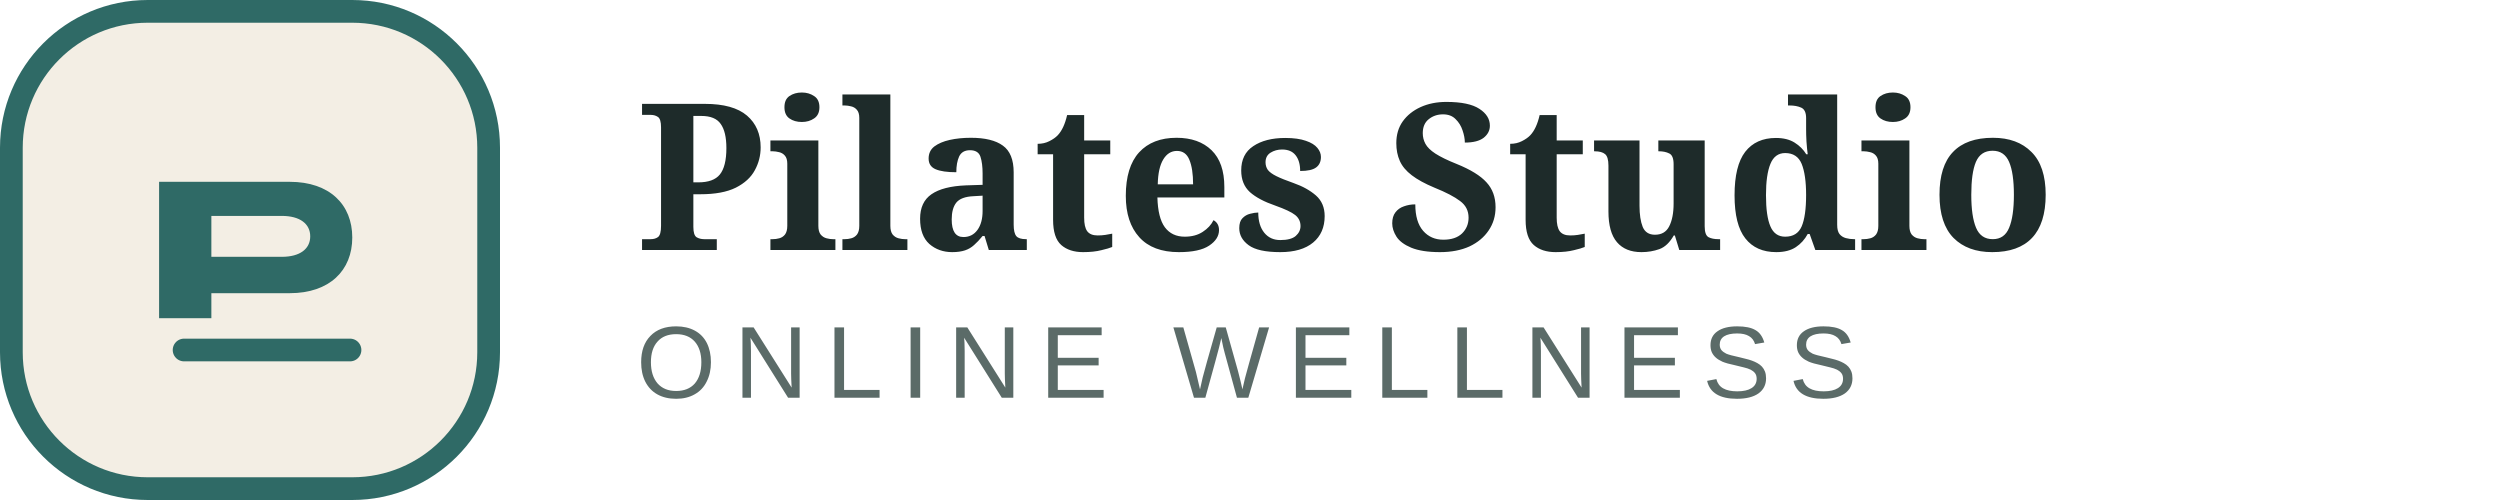
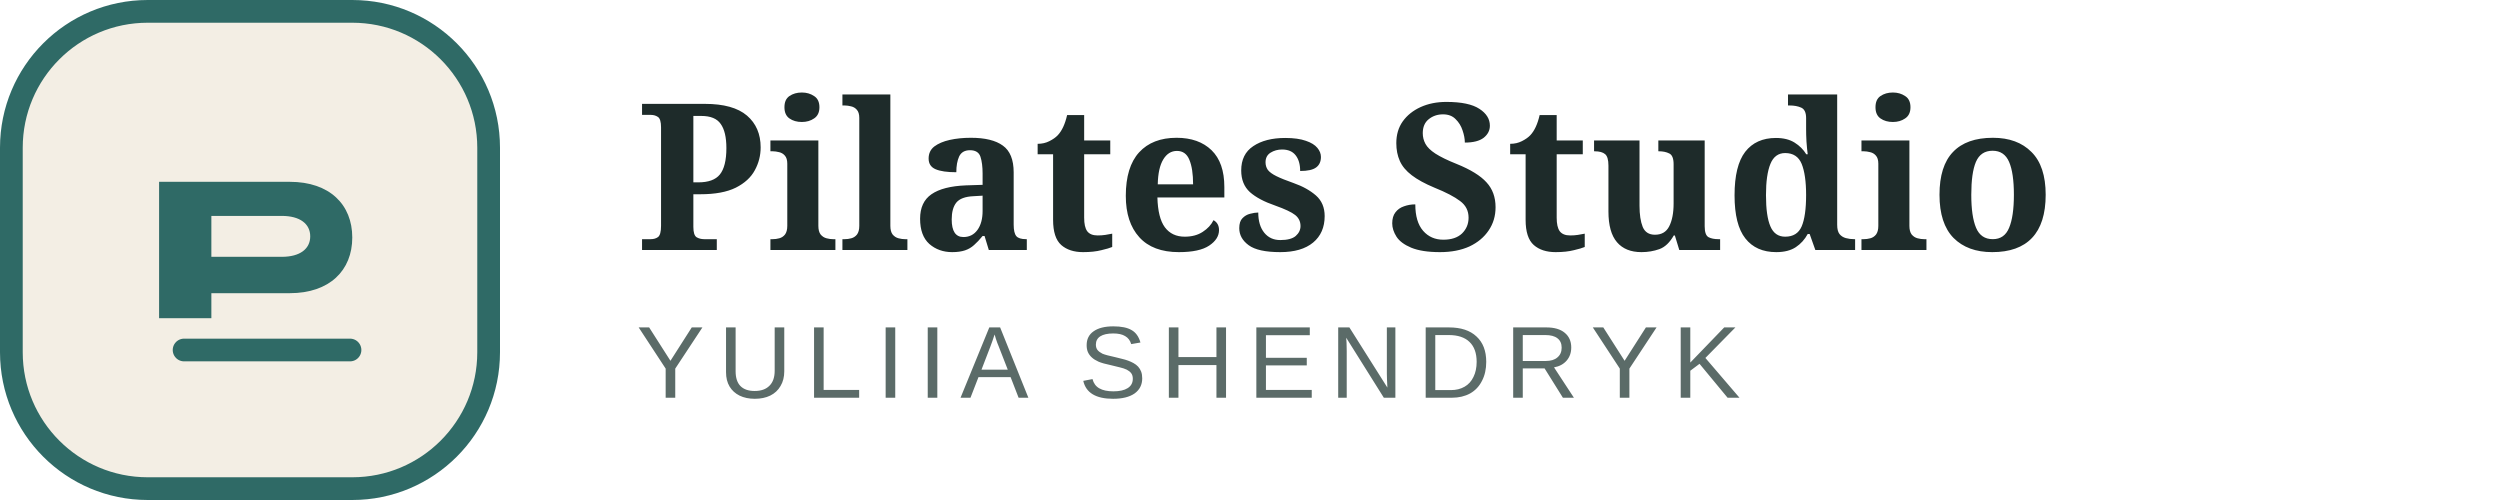
<svg xmlns="http://www.w3.org/2000/svg" width="220" height="44" viewBox="0 0 220 44" fill="none">
  <rect x="1" y="1" width="42" height="42" rx="12" fill="#F3EEE4" stroke="#2F6A66" stroke-width="2" />
  <path d="M14 28V16H25.5C29 16 31 18 31 20.9C31 23.8 29 25.8 25.5 25.8H18.6V28H14ZM18.6 22.6H24.8C26.4 22.6 27.3 21.9 27.3 20.8C27.3 19.7 26.4 19 24.8 19H18.6V22.6Z" fill="#2F6A66" />
  <path d="M16.2 30.8H30.8" stroke="#2F6A66" stroke-width="2" stroke-linecap="round" />
  <text x="56" y="22" fill="#1E2B2A" font-family="Georgia, serif" font-size="18" font-weight="700">Pilates Studio</text>
-   <text x="56" y="35" fill="#5B6B68" font-family="Arial, sans-serif" font-size="9" letter-spacing="1.6">ONLINE WELLNESS</text>
+   <text x="56" y="35" fill="#5B6B68" font-family="Arial, sans-serif" font-size="9" letter-spacing="1.2">YULIIA SHENDRYK</text>
</svg>
